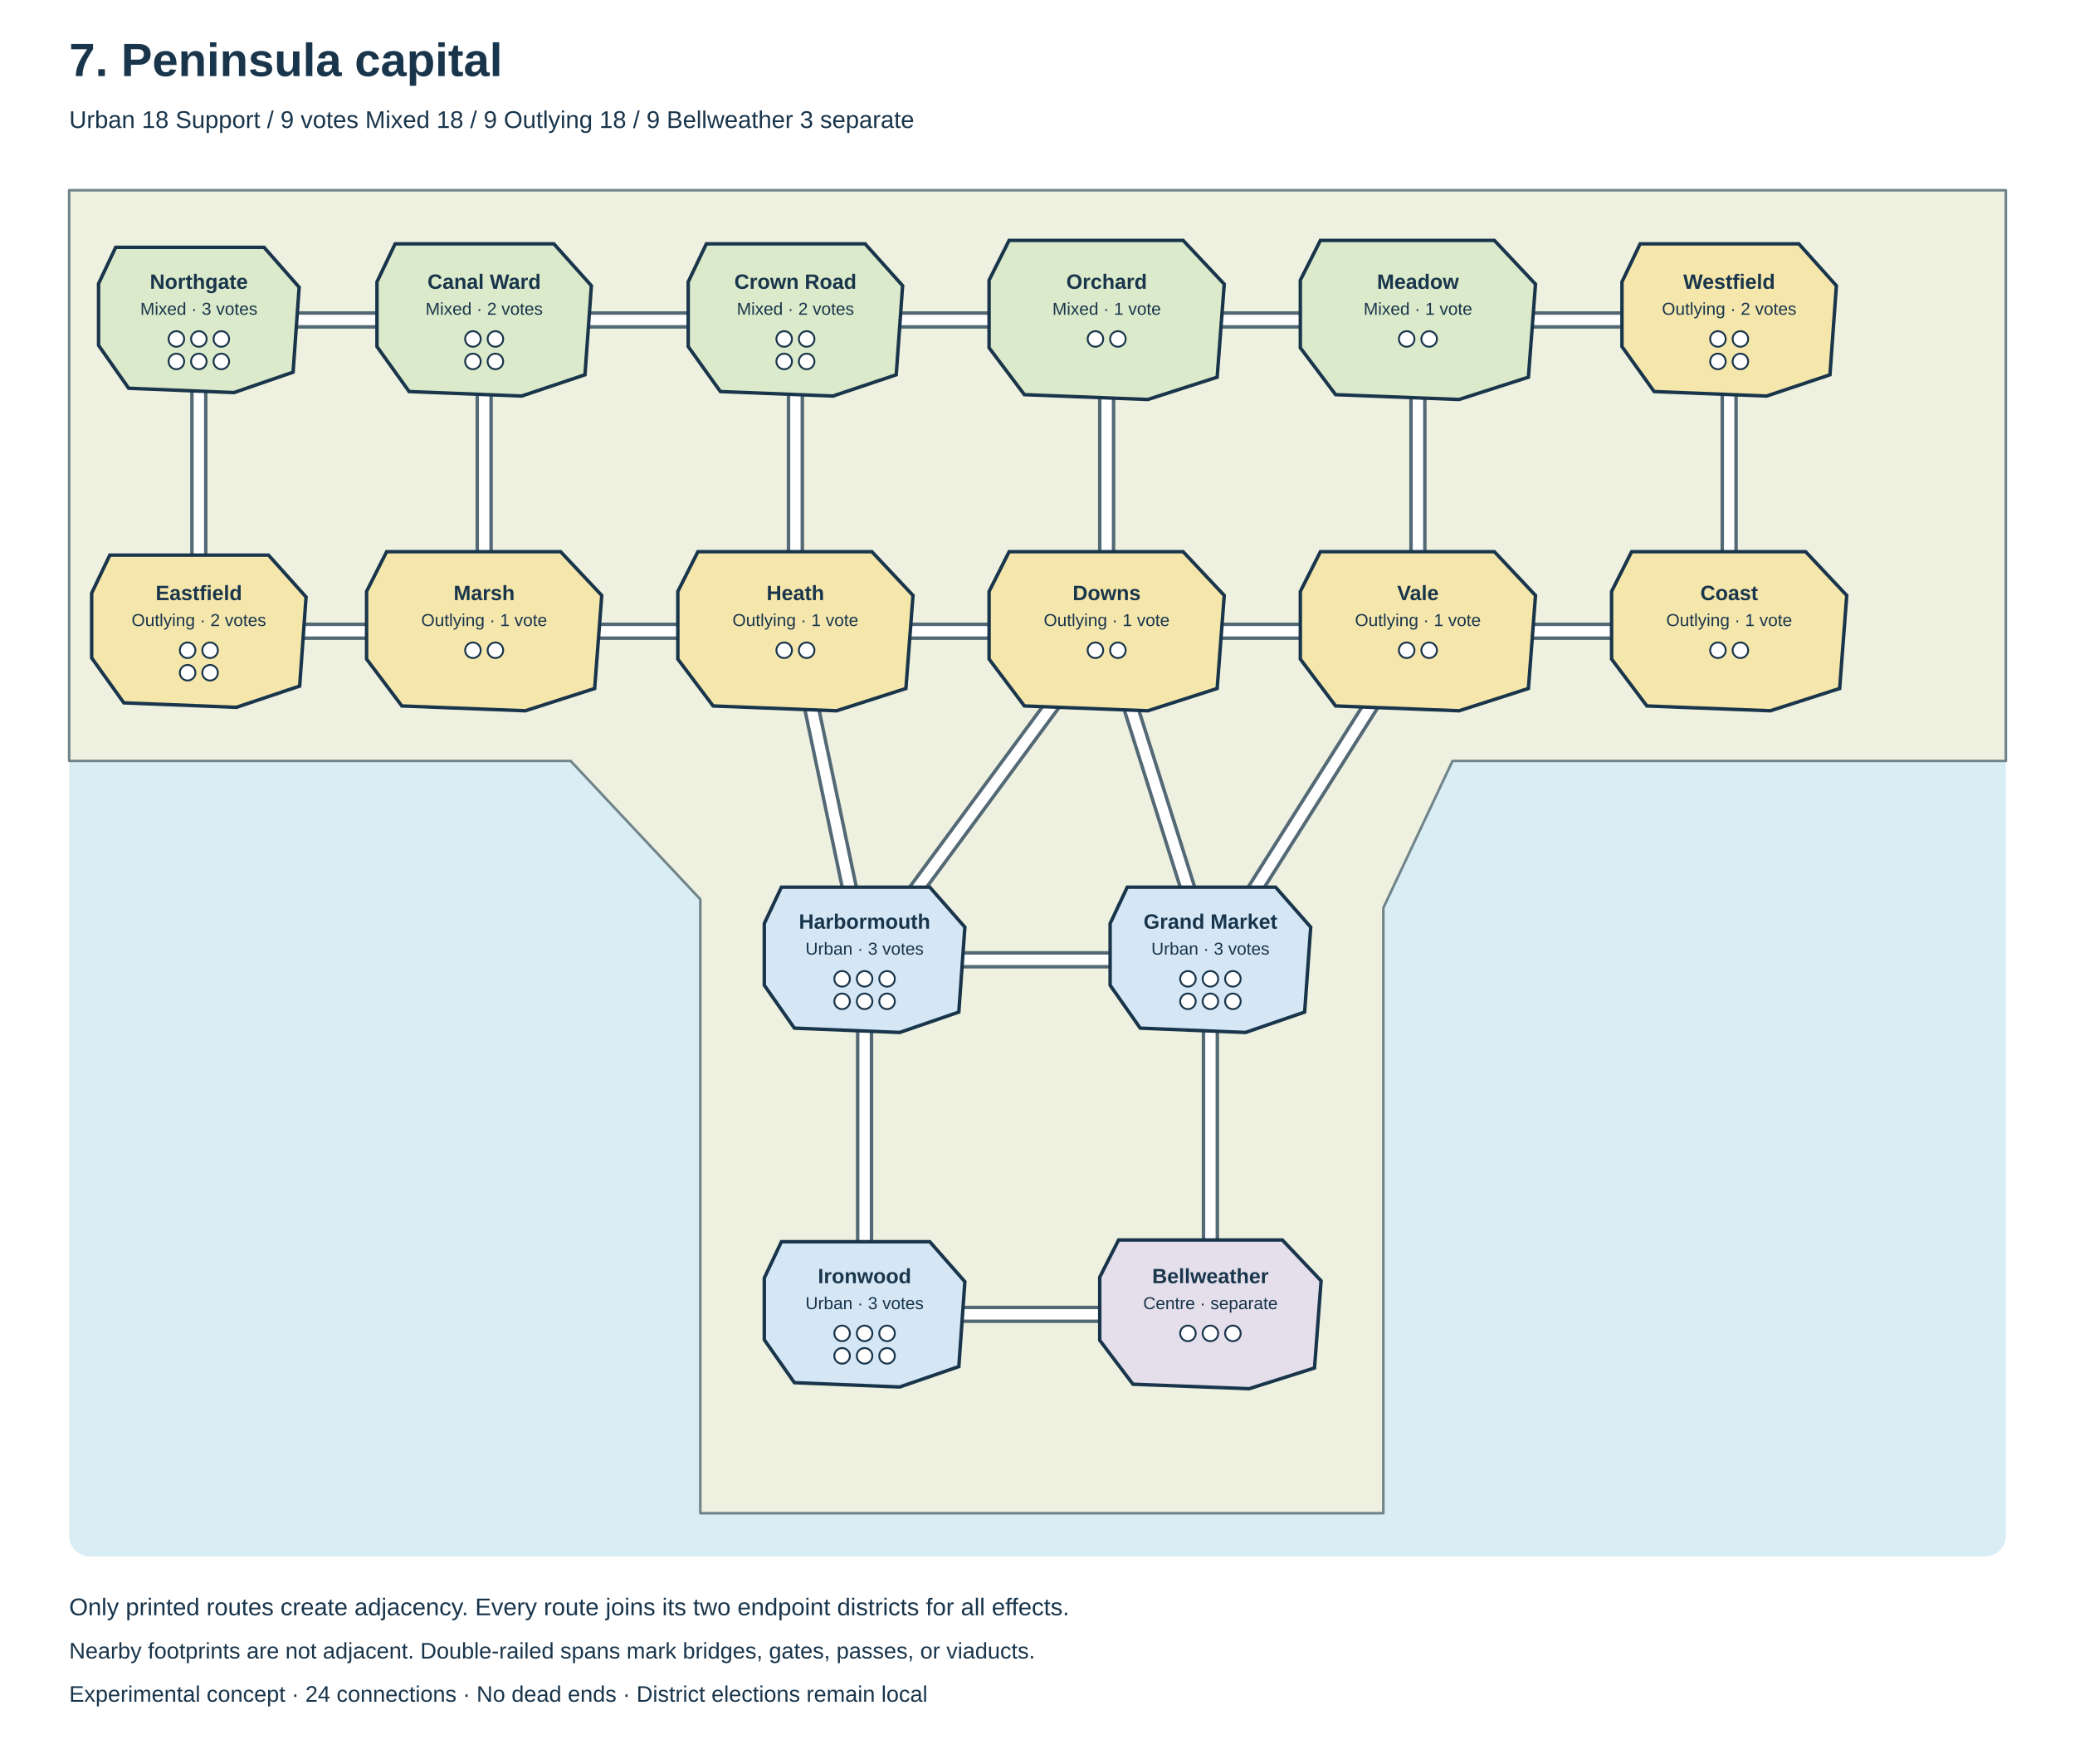
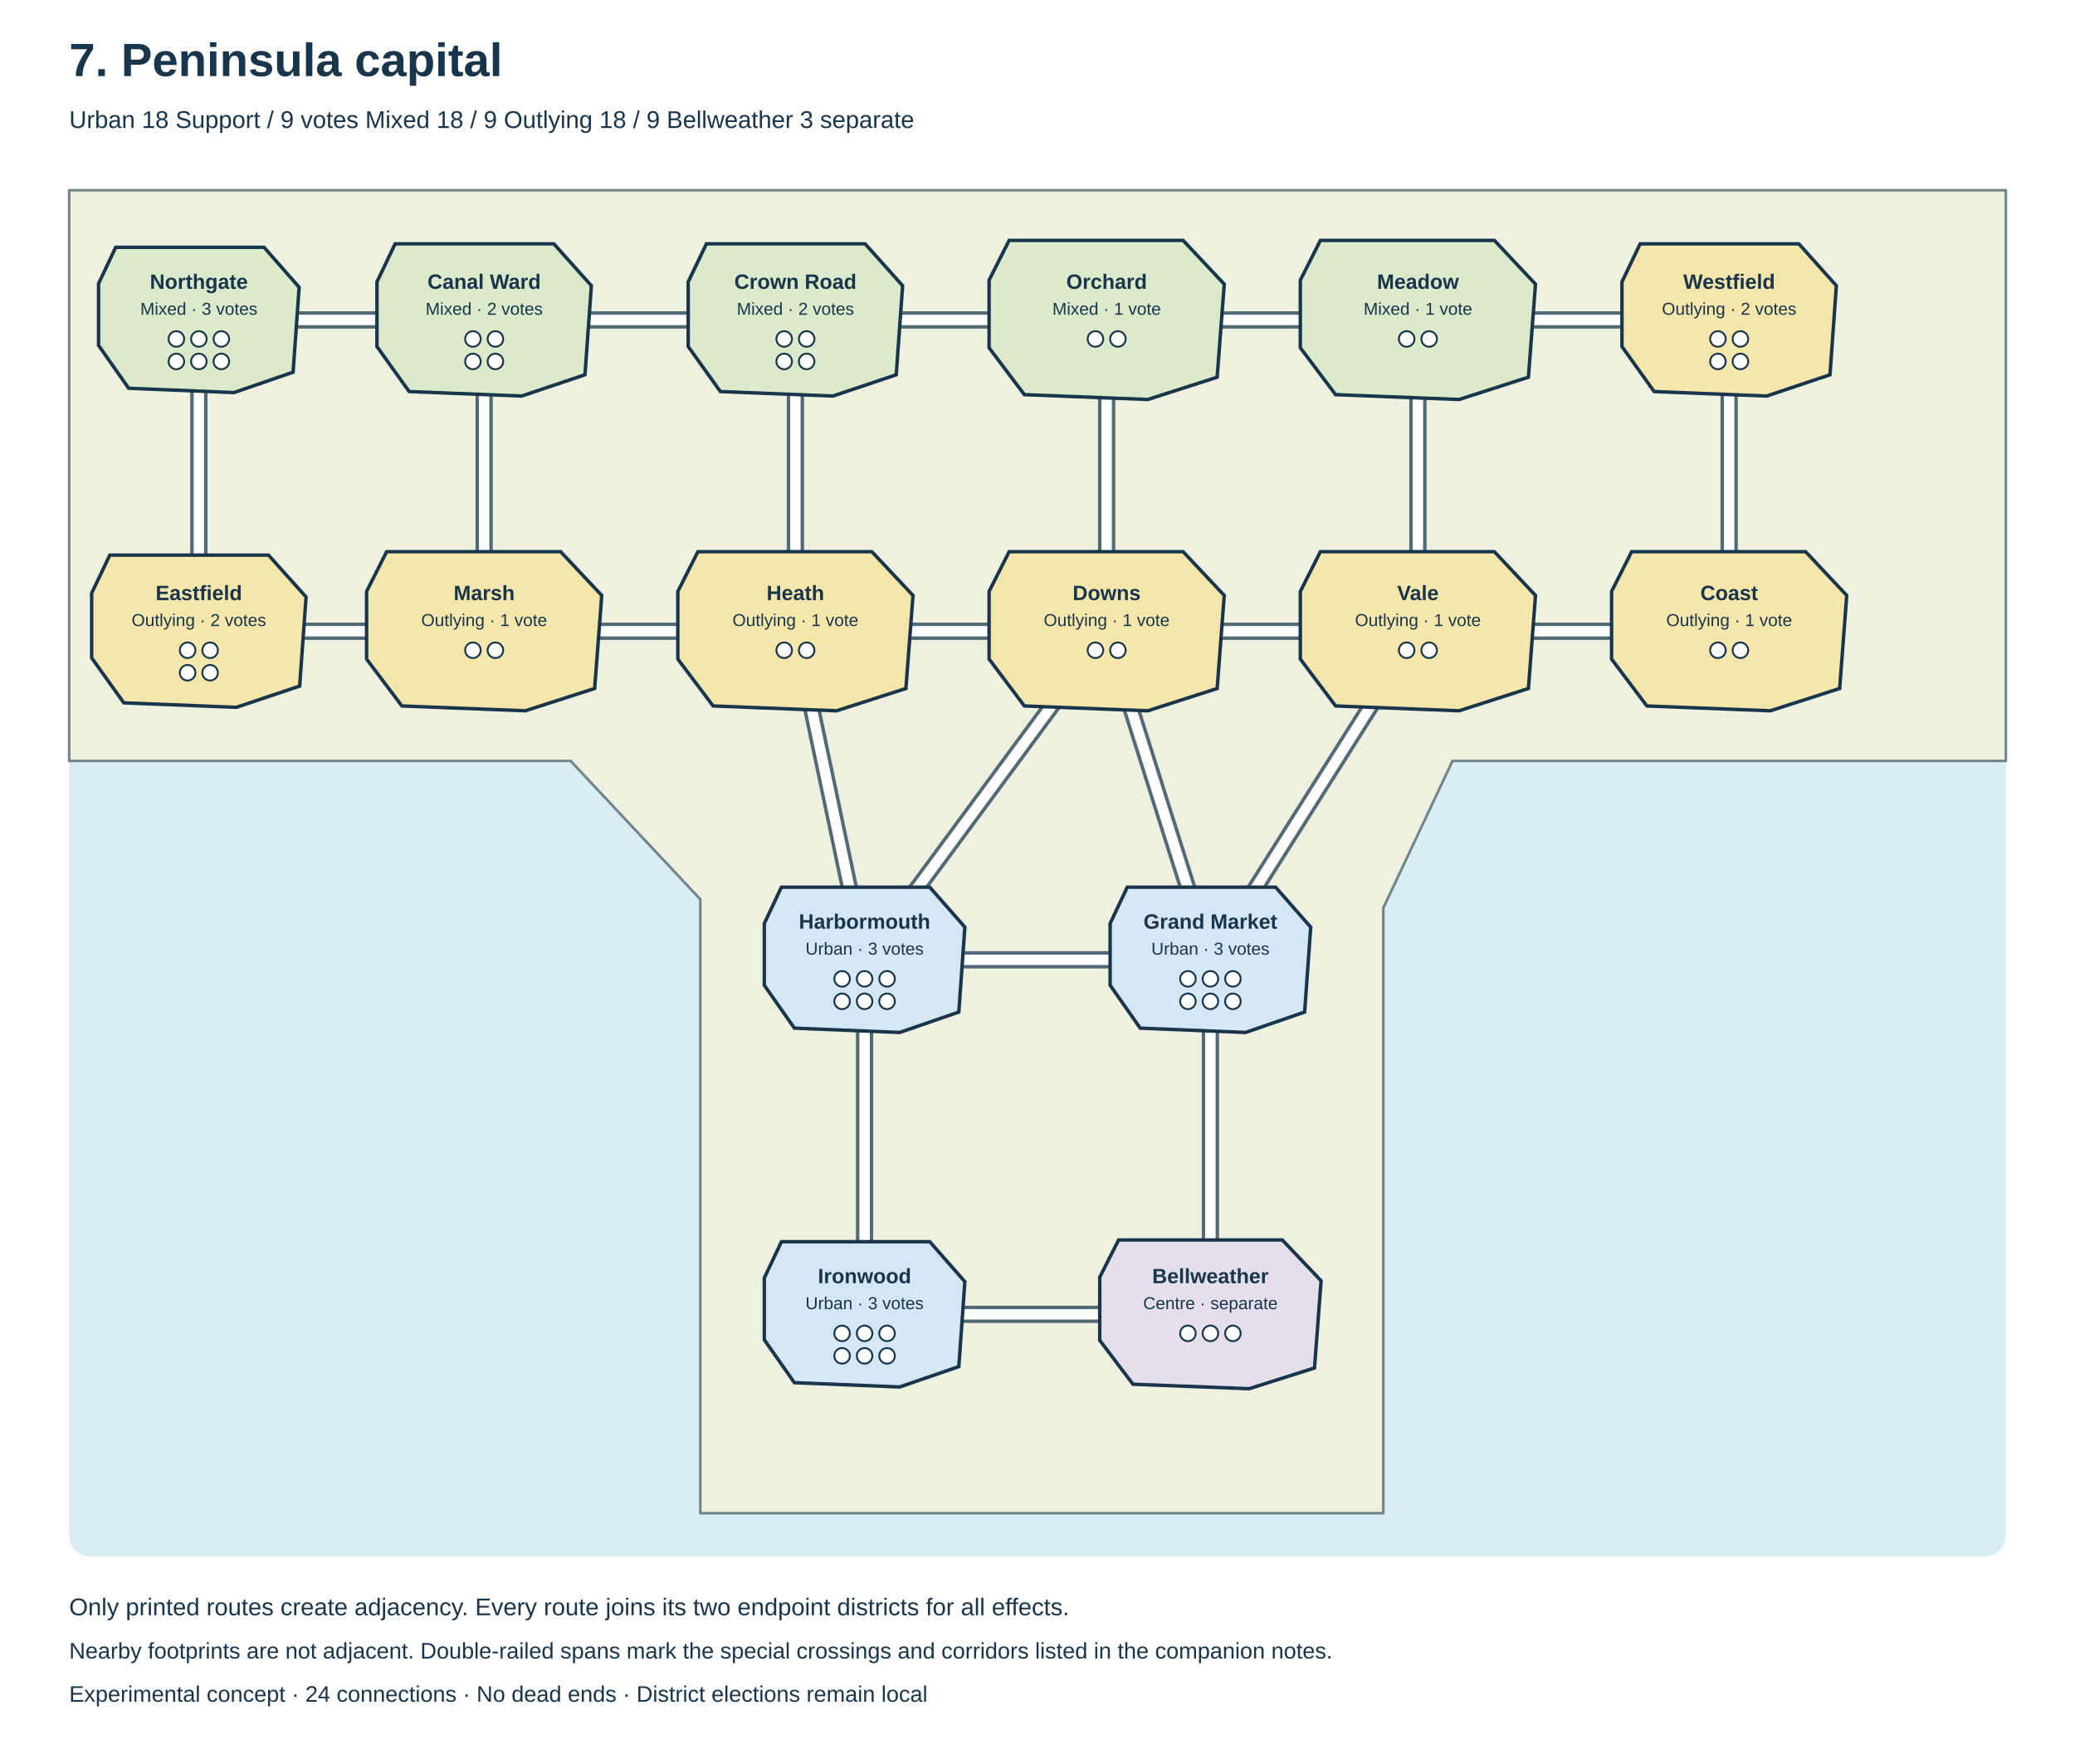
<svg xmlns="http://www.w3.org/2000/svg" viewBox="0 0 1200 1020" role="img" aria-labelledby="title desc">
  <style>text{font-family:Arial,sans-serif;fill:#19354b}.name{font-size:12px;font-weight:700}.detail{font-size:10px}.terrain{font-size:15px;font-style:italic;fill:#355564}</style>
  <rect width="1200" height="1020" fill="white" />
  <text x="40" y="44" font-size="27" font-weight="700">7. Peninsula capital</text>
  <text x="40" y="74" font-size="14">Urban 18 Support / 9 votes     Mixed 18 / 9     Outlying 18 / 9     Bellweather 3 separate</text>
  <rect x="40" y="110" width="1120" height="790" rx="12" fill="#d9edf5" />
  <polygon points="40.0,110.0 1160.0,110.0 1160.0,440.0 840.0,440.0 800.0,525.0 800.0,875.0 405.0,875.0 405.0,520.0 330.0,440.0 40.0,440.0" fill="#eef1df" stroke="#71848a" stroke-width="1.5" stroke-linejoin="round" />
  <g data-route="D-E">
    <path d="M 115,185 L 280,185" fill="none" stroke="#536975" stroke-width="10" stroke-linecap="round" />
    <path d="M 115,185 L 280,185" fill="none" stroke="#ffffff" stroke-width="6" />
  </g>
  <g data-route="J-K">
    <path d="M 115,365 L 280,365" fill="none" stroke="#536975" stroke-width="10" stroke-linecap="round" />
    <path d="M 115,365 L 280,365" fill="none" stroke="#ffffff" stroke-width="6" />
  </g>
  <g data-route="D-J">
    <path d="M 115,185 L 115,365" fill="none" stroke="#536975" stroke-width="10" stroke-linecap="round" />
    <path d="M 115,185 L 115,365" fill="none" stroke="#ffffff" stroke-width="6" />
  </g>
  <g data-route="E-F">
    <path d="M 280,185 L 460,185" fill="none" stroke="#536975" stroke-width="10" stroke-linecap="round" />
    <path d="M 280,185 L 460,185" fill="none" stroke="#ffffff" stroke-width="6" />
  </g>
  <g data-route="F-G">
    <path d="M 460,185 L 640,185" fill="none" stroke="#536975" stroke-width="10" stroke-linecap="round" />
    <path d="M 460,185 L 640,185" fill="none" stroke="#ffffff" stroke-width="6" />
  </g>
  <g data-route="F-L">
    <path d="M 460,185 L 460,365" fill="none" stroke="#536975" stroke-width="10" stroke-linecap="round" />
    <path d="M 460,185 L 460,365" fill="none" stroke="#ffffff" stroke-width="6" />
  </g>
  <g data-route="G-H">
    <path d="M 640,185 L 820,185" fill="none" stroke="#536975" stroke-width="10" stroke-linecap="round" />
    <path d="M 640,185 L 820,185" fill="none" stroke="#ffffff" stroke-width="6" />
  </g>
  <g data-route="G-M">
    <path d="M 640,185 L 640,365" fill="none" stroke="#536975" stroke-width="10" stroke-linecap="round" />
    <path d="M 640,185 L 640,365" fill="none" stroke="#ffffff" stroke-width="6" />
  </g>
  <g data-route="H-I">
    <path d="M 820,185 L 1000,185" fill="none" stroke="#536975" stroke-width="10" stroke-linecap="round" />
    <path d="M 820,185 L 1000,185" fill="none" stroke="#ffffff" stroke-width="6" />
  </g>
  <g data-route="H-N">
    <path d="M 820,185 L 820,365" fill="none" stroke="#536975" stroke-width="10" stroke-linecap="round" />
    <path d="M 820,185 L 820,365" fill="none" stroke="#ffffff" stroke-width="6" />
  </g>
  <g data-route="I-O">
    <path d="M 1000,185 L 1000,365" fill="none" stroke="#536975" stroke-width="10" stroke-linecap="round" />
    <path d="M 1000,185 L 1000,365" fill="none" stroke="#ffffff" stroke-width="6" />
  </g>
  <g data-route="L-A">
    <path d="M 460,365 L 500,555" fill="none" stroke="#536975" stroke-width="10" stroke-linecap="round" />
    <path d="M 460,365 L 500,555" fill="none" stroke="#ffffff" stroke-width="6" />
  </g>
  <g data-route="M-B">
    <path d="M 640,365 L 700,555" fill="none" stroke="#536975" stroke-width="10" stroke-linecap="round" />
    <path d="M 640,365 L 700,555" fill="none" stroke="#ffffff" stroke-width="6" />
  </g>
  <g data-route="C-X">
    <path d="M 500,760 L 700,760" fill="none" stroke="#536975" stroke-width="10" stroke-linecap="round" />
    <path d="M 500,760 L 700,760" fill="none" stroke="#ffffff" stroke-width="6" />
  </g>
  <g data-route="A-C">
    <path d="M 500,555 L 500,760" fill="none" stroke="#536975" stroke-width="10" stroke-linecap="round" />
    <path d="M 500,555 L 500,760" fill="none" stroke="#ffffff" stroke-width="6" />
  </g>
  <g data-route="E-K">
    <path d="M 280,185 L 280,365" fill="none" stroke="#536975" stroke-width="10" stroke-linecap="round" />
    <path d="M 280,185 L 280,365" fill="none" stroke="#ffffff" stroke-width="6" />
  </g>
  <g data-route="K-L">
    <path d="M 280,365 L 460,365" fill="none" stroke="#536975" stroke-width="10" stroke-linecap="round" />
    <path d="M 280,365 L 460,365" fill="none" stroke="#ffffff" stroke-width="6" />
  </g>
  <g data-route="L-M">
    <path d="M 460,365 L 640,365" fill="none" stroke="#536975" stroke-width="10" stroke-linecap="round" />
    <path d="M 460,365 L 640,365" fill="none" stroke="#ffffff" stroke-width="6" />
  </g>
  <g data-route="M-N">
    <path d="M 640,365 L 820,365" fill="none" stroke="#536975" stroke-width="10" stroke-linecap="round" />
    <path d="M 640,365 L 820,365" fill="none" stroke="#ffffff" stroke-width="6" />
  </g>
  <g data-route="N-O">
    <path d="M 820,365 L 1000,365" fill="none" stroke="#536975" stroke-width="10" stroke-linecap="round" />
    <path d="M 820,365 L 1000,365" fill="none" stroke="#ffffff" stroke-width="6" />
  </g>
  <g data-route="A-B">
    <path d="M 500,555 L 700,555" fill="none" stroke="#536975" stroke-width="10" stroke-linecap="round" />
    <path d="M 500,555 L 700,555" fill="none" stroke="#ffffff" stroke-width="6" />
  </g>
  <g data-route="B-X">
    <path d="M 700,555 L 700,760" fill="none" stroke="#536975" stroke-width="10" stroke-linecap="round" />
    <path d="M 700,555 L 700,760" fill="none" stroke="#ffffff" stroke-width="6" />
  </g>
  <g data-route="N-B">
    <path d="M 820,365 L 700,555" fill="none" stroke="#536975" stroke-width="10" stroke-linecap="round" />
    <path d="M 820,365 L 700,555" fill="none" stroke="#ffffff" stroke-width="6" />
  </g>
  <g data-route="M-A">
    <path d="M 640,365 L 500,555" fill="none" stroke="#536975" stroke-width="10" stroke-linecap="round" />
    <path d="M 640,365 L 500,555" fill="none" stroke="#ffffff" stroke-width="6" />
  </g>
  <g data-district="D">
    <polygon points="66.9,143.0 152.7,143.0 173.0,166.1 169.5,215.2 135.3,227.0 74.4,224.5 57.0,199.7 57.0,164.0" fill="#dbeaca" stroke="#19354b" stroke-width="2" />
    <text class="name" x="115" y="167" text-anchor="middle">Northgate</text>
    <text class="detail" x="115" y="182" text-anchor="middle">Mixed · 3 votes</text>
    <circle cx="102.0" cy="196" r="4.5" fill="white" stroke="#19354b" stroke-width="1.1" />
    <circle cx="115.0" cy="196" r="4.5" fill="white" stroke="#19354b" stroke-width="1.1" />
    <circle cx="128.0" cy="196" r="4.5" fill="white" stroke="#19354b" stroke-width="1.1" />
    <circle cx="102.0" cy="209" r="4.5" fill="white" stroke="#19354b" stroke-width="1.1" />
    <circle cx="115.0" cy="209" r="4.5" fill="white" stroke="#19354b" stroke-width="1.1" />
    <circle cx="128.0" cy="209" r="4.5" fill="white" stroke="#19354b" stroke-width="1.1" />
  </g>
  <g data-district="E">
    <polygon points="228.5,141.0 320.3,141.0 342.0,165.2 338.3,216.7 301.7,229.0 236.6,226.4 218.0,200.4 218.0,163.0" fill="#dbeaca" stroke="#19354b" stroke-width="2" />
    <text class="name" x="280" y="167" text-anchor="middle">Canal Ward</text>
    <text class="detail" x="280" y="182" text-anchor="middle">Mixed · 2 votes</text>
    <circle cx="273.5" cy="196" r="4.5" fill="white" stroke="#19354b" stroke-width="1.1" />
    <circle cx="286.5" cy="196" r="4.5" fill="white" stroke="#19354b" stroke-width="1.1" />
    <circle cx="273.5" cy="209" r="4.5" fill="white" stroke="#19354b" stroke-width="1.1" />
    <circle cx="286.5" cy="209" r="4.5" fill="white" stroke="#19354b" stroke-width="1.1" />
  </g>
  <g data-district="F">
    <polygon points="408.5,141.0 500.3,141.0 522.0,165.2 518.3,216.7 481.7,229.0 416.6,226.4 398.0,200.4 398.0,163.0" fill="#dbeaca" stroke="#19354b" stroke-width="2" />
    <text class="name" x="460" y="167" text-anchor="middle">Crown Road</text>
    <text class="detail" x="460" y="182" text-anchor="middle">Mixed · 2 votes</text>
    <circle cx="453.5" cy="196" r="4.5" fill="white" stroke="#19354b" stroke-width="1.1" />
    <circle cx="466.5" cy="196" r="4.5" fill="white" stroke="#19354b" stroke-width="1.1" />
    <circle cx="453.5" cy="209" r="4.5" fill="white" stroke="#19354b" stroke-width="1.1" />
    <circle cx="466.5" cy="209" r="4.5" fill="white" stroke="#19354b" stroke-width="1.1" />
  </g>
  <g data-district="G">
    <polygon points="583.6,139.0 684.2,139.0 708.0,164.3 703.9,218.1 663.8,231.0 592.4,228.2 572.0,201.1 572.0,162.0" fill="#dbeaca" stroke="#19354b" stroke-width="2" />
    <text class="name" x="640" y="167" text-anchor="middle">Orchard</text>
    <text class="detail" x="640" y="182" text-anchor="middle">Mixed · 1 vote</text>
    <circle cx="633.5" cy="196" r="4.5" fill="white" stroke="#19354b" stroke-width="1.1" />
    <circle cx="646.5" cy="196" r="4.5" fill="white" stroke="#19354b" stroke-width="1.1" />
  </g>
  <g data-district="H">
    <polygon points="763.6,139.0 864.2,139.0 888.0,164.3 883.9,218.1 843.8,231.0 772.4,228.2 752.0,201.1 752.0,162.0" fill="#dbeaca" stroke="#19354b" stroke-width="2" />
    <text class="name" x="820" y="167" text-anchor="middle">Meadow</text>
    <text class="detail" x="820" y="182" text-anchor="middle">Mixed · 1 vote</text>
    <circle cx="813.5" cy="196" r="4.5" fill="white" stroke="#19354b" stroke-width="1.1" />
    <circle cx="826.5" cy="196" r="4.5" fill="white" stroke="#19354b" stroke-width="1.1" />
  </g>
  <g data-district="I">
    <polygon points="948.5,141.0 1040.3,141.0 1062.0,165.2 1058.3,216.7 1021.7,229.0 956.6,226.4 938.0,200.4 938.0,163.0" fill="#f5e7ac" stroke="#19354b" stroke-width="2" />
    <text class="name" x="1000" y="167" text-anchor="middle">Westfield</text>
    <text class="detail" x="1000" y="182" text-anchor="middle">Outlying · 2 votes</text>
    <circle cx="993.5" cy="196" r="4.5" fill="white" stroke="#19354b" stroke-width="1.1" />
    <circle cx="1006.5" cy="196" r="4.5" fill="white" stroke="#19354b" stroke-width="1.1" />
    <circle cx="993.5" cy="209" r="4.5" fill="white" stroke="#19354b" stroke-width="1.1" />
    <circle cx="1006.5" cy="209" r="4.5" fill="white" stroke="#19354b" stroke-width="1.1" />
  </g>
  <g data-district="J">
    <polygon points="63.5,321.0 155.3,321.0 177.0,345.2 173.3,396.7 136.7,409.0 71.6,406.4 53.0,380.4 53.0,343.0" fill="#f5e7ac" stroke="#19354b" stroke-width="2" />
    <text class="name" x="115" y="347" text-anchor="middle">Eastfield</text>
    <text class="detail" x="115" y="362" text-anchor="middle">Outlying · 2 votes</text>
    <circle cx="108.5" cy="376" r="4.5" fill="white" stroke="#19354b" stroke-width="1.1" />
    <circle cx="121.5" cy="376" r="4.5" fill="white" stroke="#19354b" stroke-width="1.1" />
    <circle cx="108.5" cy="389" r="4.5" fill="white" stroke="#19354b" stroke-width="1.1" />
    <circle cx="121.5" cy="389" r="4.5" fill="white" stroke="#19354b" stroke-width="1.1" />
  </g>
  <g data-district="K">
    <polygon points="223.6,319.0 324.2,319.0 348.0,344.3 343.9,398.1 303.8,411.0 232.4,408.2 212.0,381.1 212.0,342.0" fill="#f5e7ac" stroke="#19354b" stroke-width="2" />
    <text class="name" x="280" y="347" text-anchor="middle">Marsh</text>
    <text class="detail" x="280" y="362" text-anchor="middle">Outlying · 1 vote</text>
    <circle cx="273.5" cy="376" r="4.5" fill="white" stroke="#19354b" stroke-width="1.1" />
    <circle cx="286.5" cy="376" r="4.5" fill="white" stroke="#19354b" stroke-width="1.1" />
  </g>
  <g data-district="L">
    <polygon points="403.6,319.0 504.2,319.0 528.0,344.3 523.9,398.1 483.8,411.0 412.4,408.2 392.0,381.1 392.0,342.0" fill="#f5e7ac" stroke="#19354b" stroke-width="2" />
    <text class="name" x="460" y="347" text-anchor="middle">Heath</text>
    <text class="detail" x="460" y="362" text-anchor="middle">Outlying · 1 vote</text>
    <circle cx="453.5" cy="376" r="4.5" fill="white" stroke="#19354b" stroke-width="1.1" />
    <circle cx="466.5" cy="376" r="4.5" fill="white" stroke="#19354b" stroke-width="1.1" />
  </g>
  <g data-district="M">
    <polygon points="583.6,319.0 684.2,319.0 708.0,344.3 703.9,398.1 663.8,411.0 592.4,408.2 572.0,381.1 572.0,342.0" fill="#f5e7ac" stroke="#19354b" stroke-width="2" />
    <text class="name" x="640" y="347" text-anchor="middle">Downs</text>
    <text class="detail" x="640" y="362" text-anchor="middle">Outlying · 1 vote</text>
    <circle cx="633.5" cy="376" r="4.5" fill="white" stroke="#19354b" stroke-width="1.1" />
    <circle cx="646.5" cy="376" r="4.5" fill="white" stroke="#19354b" stroke-width="1.1" />
  </g>
  <g data-district="N">
    <polygon points="763.6,319.0 864.2,319.0 888.0,344.3 883.9,398.1 843.8,411.0 772.4,408.2 752.0,381.1 752.0,342.0" fill="#f5e7ac" stroke="#19354b" stroke-width="2" />
    <text class="name" x="820" y="347" text-anchor="middle">Vale</text>
    <text class="detail" x="820" y="362" text-anchor="middle">Outlying · 1 vote</text>
    <circle cx="813.5" cy="376" r="4.5" fill="white" stroke="#19354b" stroke-width="1.1" />
    <circle cx="826.5" cy="376" r="4.5" fill="white" stroke="#19354b" stroke-width="1.1" />
  </g>
  <g data-district="O">
    <polygon points="943.6,319.0 1044.2,319.0 1068.0,344.3 1063.9,398.1 1023.8,411.0 952.4,408.2 932.0,381.1 932.0,342.0" fill="#f5e7ac" stroke="#19354b" stroke-width="2" />
    <text class="name" x="1000" y="347" text-anchor="middle">Coast</text>
    <text class="detail" x="1000" y="362" text-anchor="middle">Outlying · 1 vote</text>
    <circle cx="993.5" cy="376" r="4.5" fill="white" stroke="#19354b" stroke-width="1.1" />
    <circle cx="1006.5" cy="376" r="4.5" fill="white" stroke="#19354b" stroke-width="1.1" />
  </g>
  <g data-district="A">
    <polygon points="451.9,513.0 537.7,513.0 558.0,536.1 554.5,585.2 520.3,597.0 459.4,594.5 442.0,569.7 442.0,534.0" fill="#d5e7f5" stroke="#19354b" stroke-width="2" />
    <text class="name" x="500" y="537" text-anchor="middle">Harbormouth</text>
    <text class="detail" x="500" y="552" text-anchor="middle">Urban · 3 votes</text>
    <circle cx="487.0" cy="566" r="4.5" fill="white" stroke="#19354b" stroke-width="1.1" />
    <circle cx="500.0" cy="566" r="4.5" fill="white" stroke="#19354b" stroke-width="1.1" />
    <circle cx="513.0" cy="566" r="4.5" fill="white" stroke="#19354b" stroke-width="1.1" />
    <circle cx="487.0" cy="579" r="4.5" fill="white" stroke="#19354b" stroke-width="1.1" />
    <circle cx="500.0" cy="579" r="4.5" fill="white" stroke="#19354b" stroke-width="1.1" />
    <circle cx="513.0" cy="579" r="4.5" fill="white" stroke="#19354b" stroke-width="1.1" />
  </g>
  <g data-district="B">
    <polygon points="651.9,513.0 737.7,513.0 758.0,536.1 754.5,585.2 720.3,597.0 659.4,594.5 642.0,569.7 642.0,534.0" fill="#d5e7f5" stroke="#19354b" stroke-width="2" />
    <text class="name" x="700" y="537" text-anchor="middle">Grand Market</text>
    <text class="detail" x="700" y="552" text-anchor="middle">Urban · 3 votes</text>
    <circle cx="687.0" cy="566" r="4.5" fill="white" stroke="#19354b" stroke-width="1.1" />
    <circle cx="700.0" cy="566" r="4.5" fill="white" stroke="#19354b" stroke-width="1.1" />
    <circle cx="713.0" cy="566" r="4.5" fill="white" stroke="#19354b" stroke-width="1.1" />
    <circle cx="687.0" cy="579" r="4.5" fill="white" stroke="#19354b" stroke-width="1.1" />
    <circle cx="700.0" cy="579" r="4.5" fill="white" stroke="#19354b" stroke-width="1.1" />
    <circle cx="713.0" cy="579" r="4.5" fill="white" stroke="#19354b" stroke-width="1.1" />
  </g>
  <g data-district="C">
    <polygon points="451.9,718.0 537.7,718.0 558.0,741.1 554.5,790.2 520.3,802.0 459.4,799.5 442.0,774.7 442.0,739.0" fill="#d5e7f5" stroke="#19354b" stroke-width="2" />
    <text class="name" x="500" y="742" text-anchor="middle">Ironwood</text>
    <text class="detail" x="500" y="757" text-anchor="middle">Urban · 3 votes</text>
    <circle cx="487.0" cy="771" r="4.5" fill="white" stroke="#19354b" stroke-width="1.1" />
    <circle cx="500.0" cy="771" r="4.5" fill="white" stroke="#19354b" stroke-width="1.1" />
    <circle cx="513.0" cy="771" r="4.5" fill="white" stroke="#19354b" stroke-width="1.1" />
    <circle cx="487.0" cy="784" r="4.5" fill="white" stroke="#19354b" stroke-width="1.1" />
    <circle cx="500.0" cy="784" r="4.5" fill="white" stroke="#19354b" stroke-width="1.1" />
    <circle cx="513.0" cy="784" r="4.5" fill="white" stroke="#19354b" stroke-width="1.1" />
  </g>
  <g data-district="X">
    <polygon points="646.9,717.0 741.6,717.0 764.0,740.6 760.2,791.0 722.4,803.0 655.2,800.4 636.0,775.0 636.0,738.5" fill="#e4dfea" stroke="#19354b" stroke-width="2" />
    <text class="name" x="700" y="742" text-anchor="middle">Bellweather</text>
    <text class="detail" x="700" y="757" text-anchor="middle">Centre · separate</text>
    <circle cx="687.0" cy="771" r="4.5" fill="white" stroke="#19354b" stroke-width="1.1" />
    <circle cx="700.0" cy="771" r="4.5" fill="white" stroke="#19354b" stroke-width="1.1" />
    <circle cx="713.0" cy="771" r="4.5" fill="white" stroke="#19354b" stroke-width="1.1" />
  </g>
  <text x="40" y="934" font-size="14">Only printed routes create adjacency. Every route joins its two endpoint districts for all effects.</text>
-   <text x="40" y="959" font-size="13">Nearby footprints are not adjacent. Double-railed spans mark bridges, gates, passes, or viaducts.</text>
+   <text x="40" y="959" font-size="13">Nearby footprints are not adjacent. Double-railed spans mark the special crossings and corridors listed in the companion notes.</text>
  <text x="40" y="984" font-size="13">Experimental concept · 24 connections · No dead ends · District elections remain local</text>
</svg>
